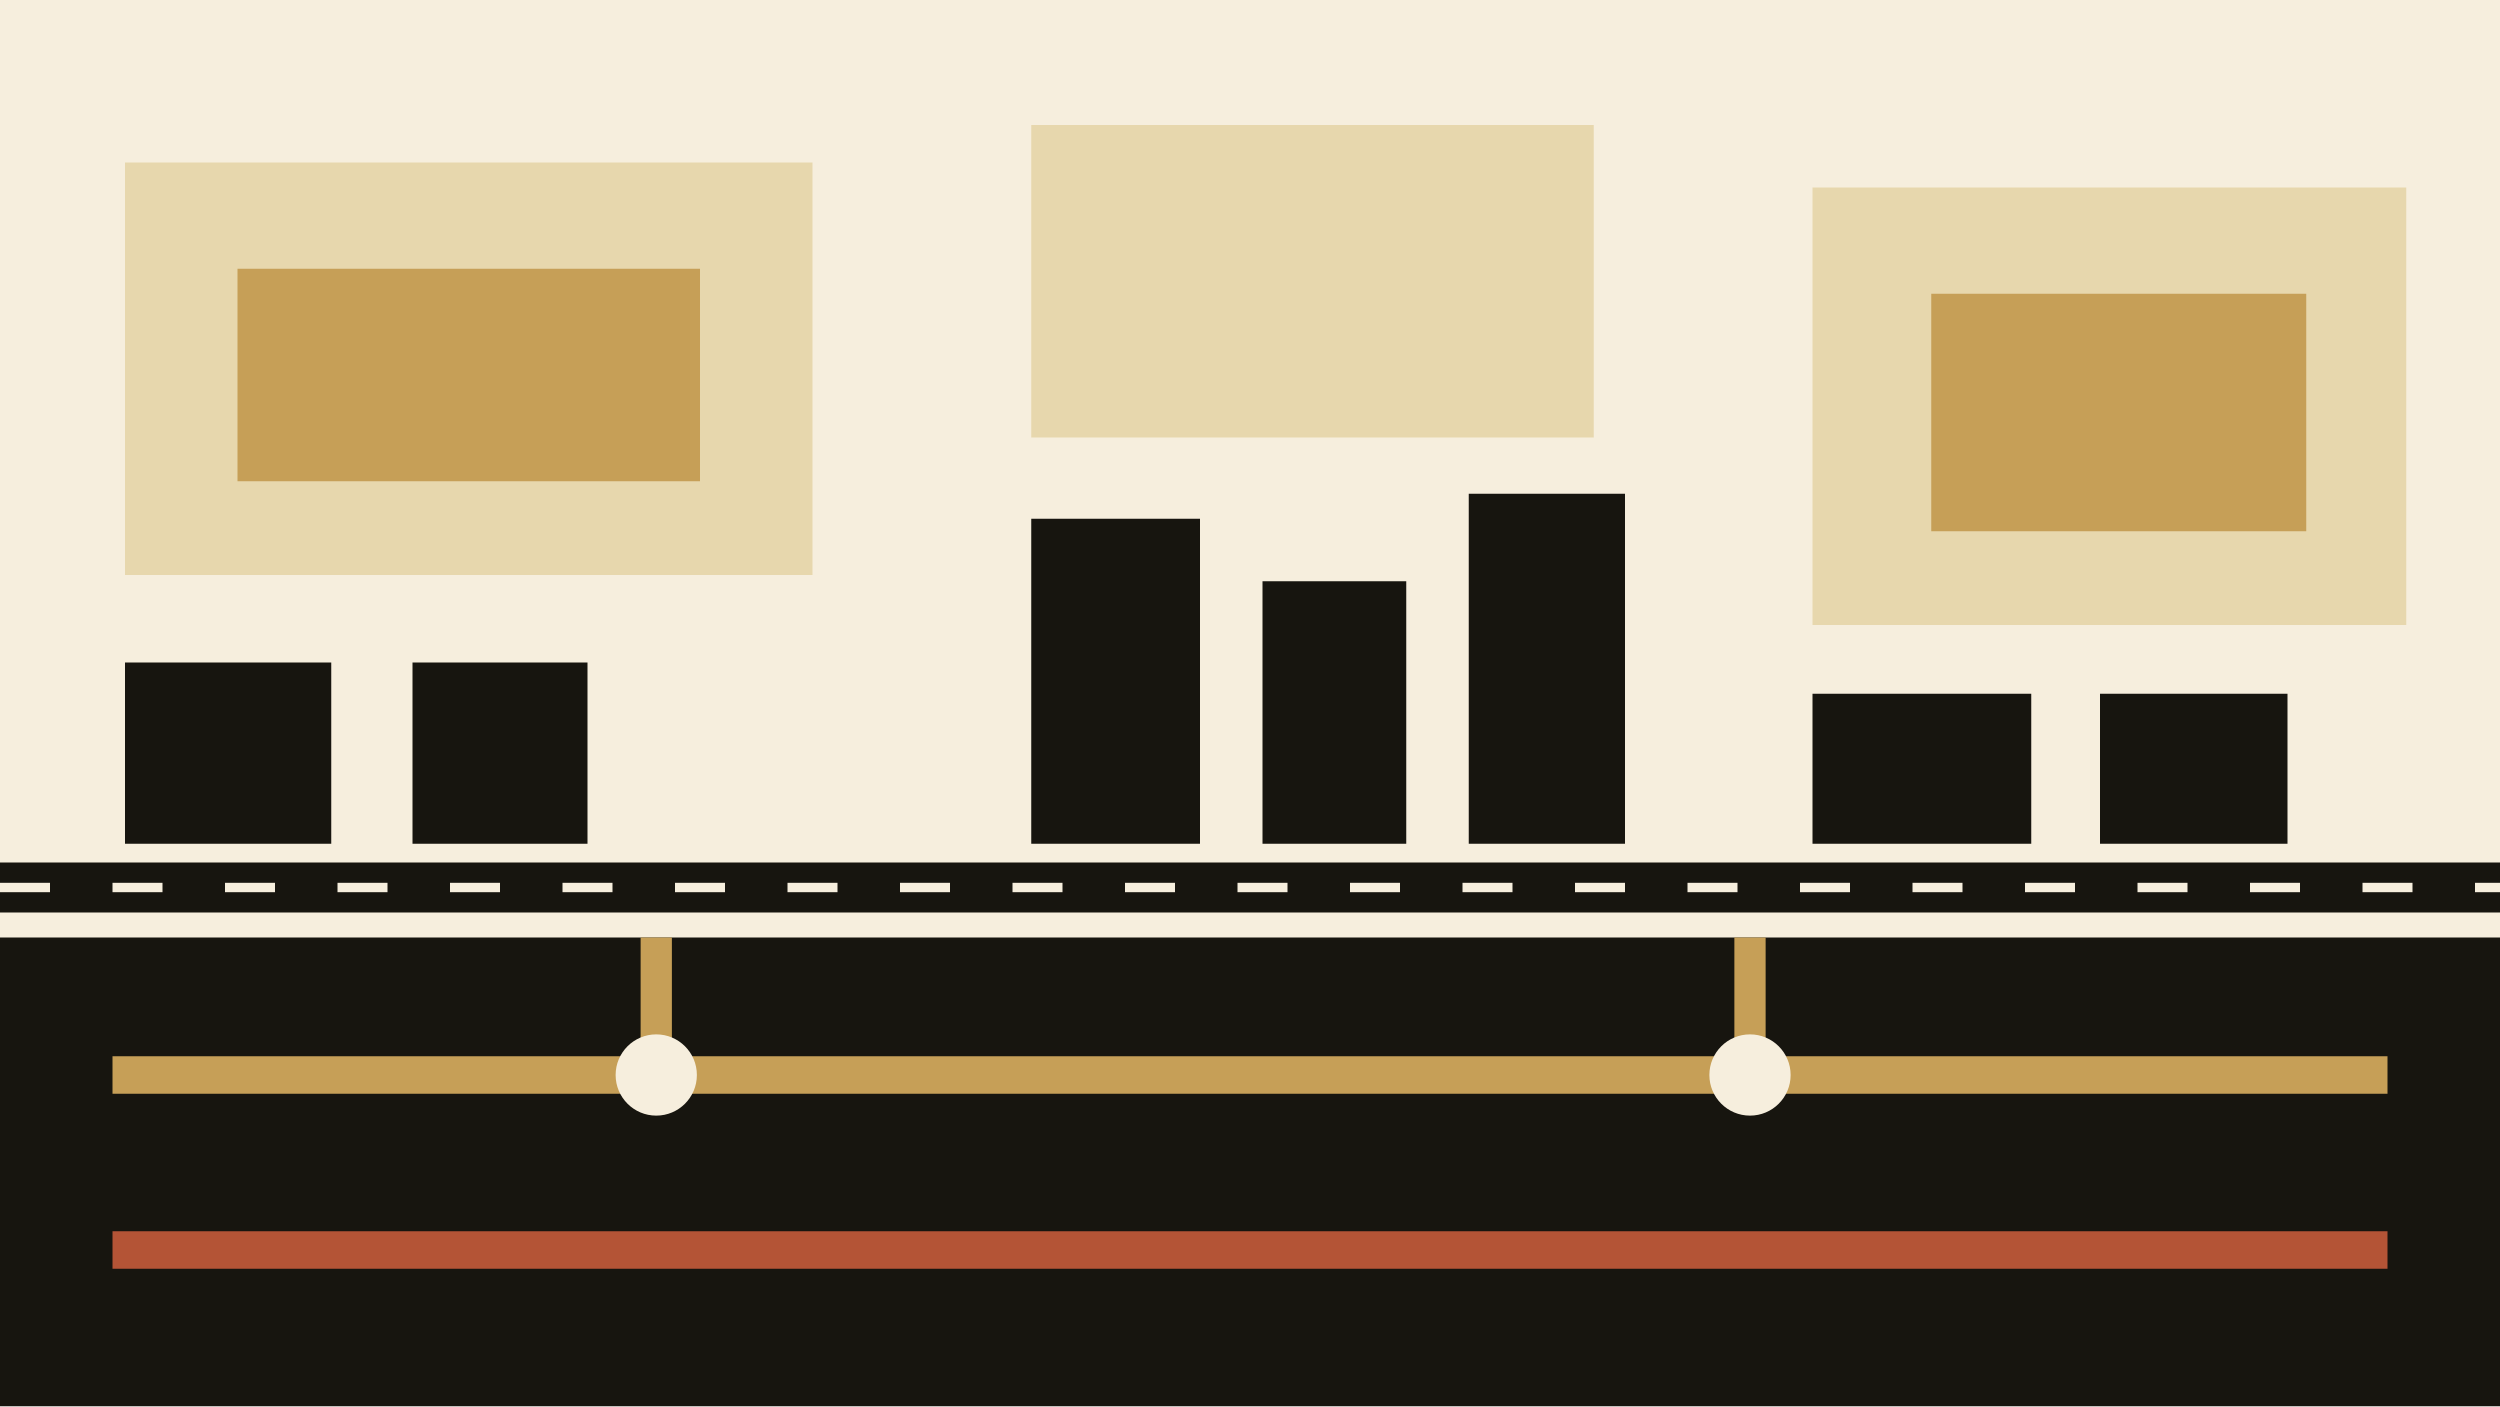
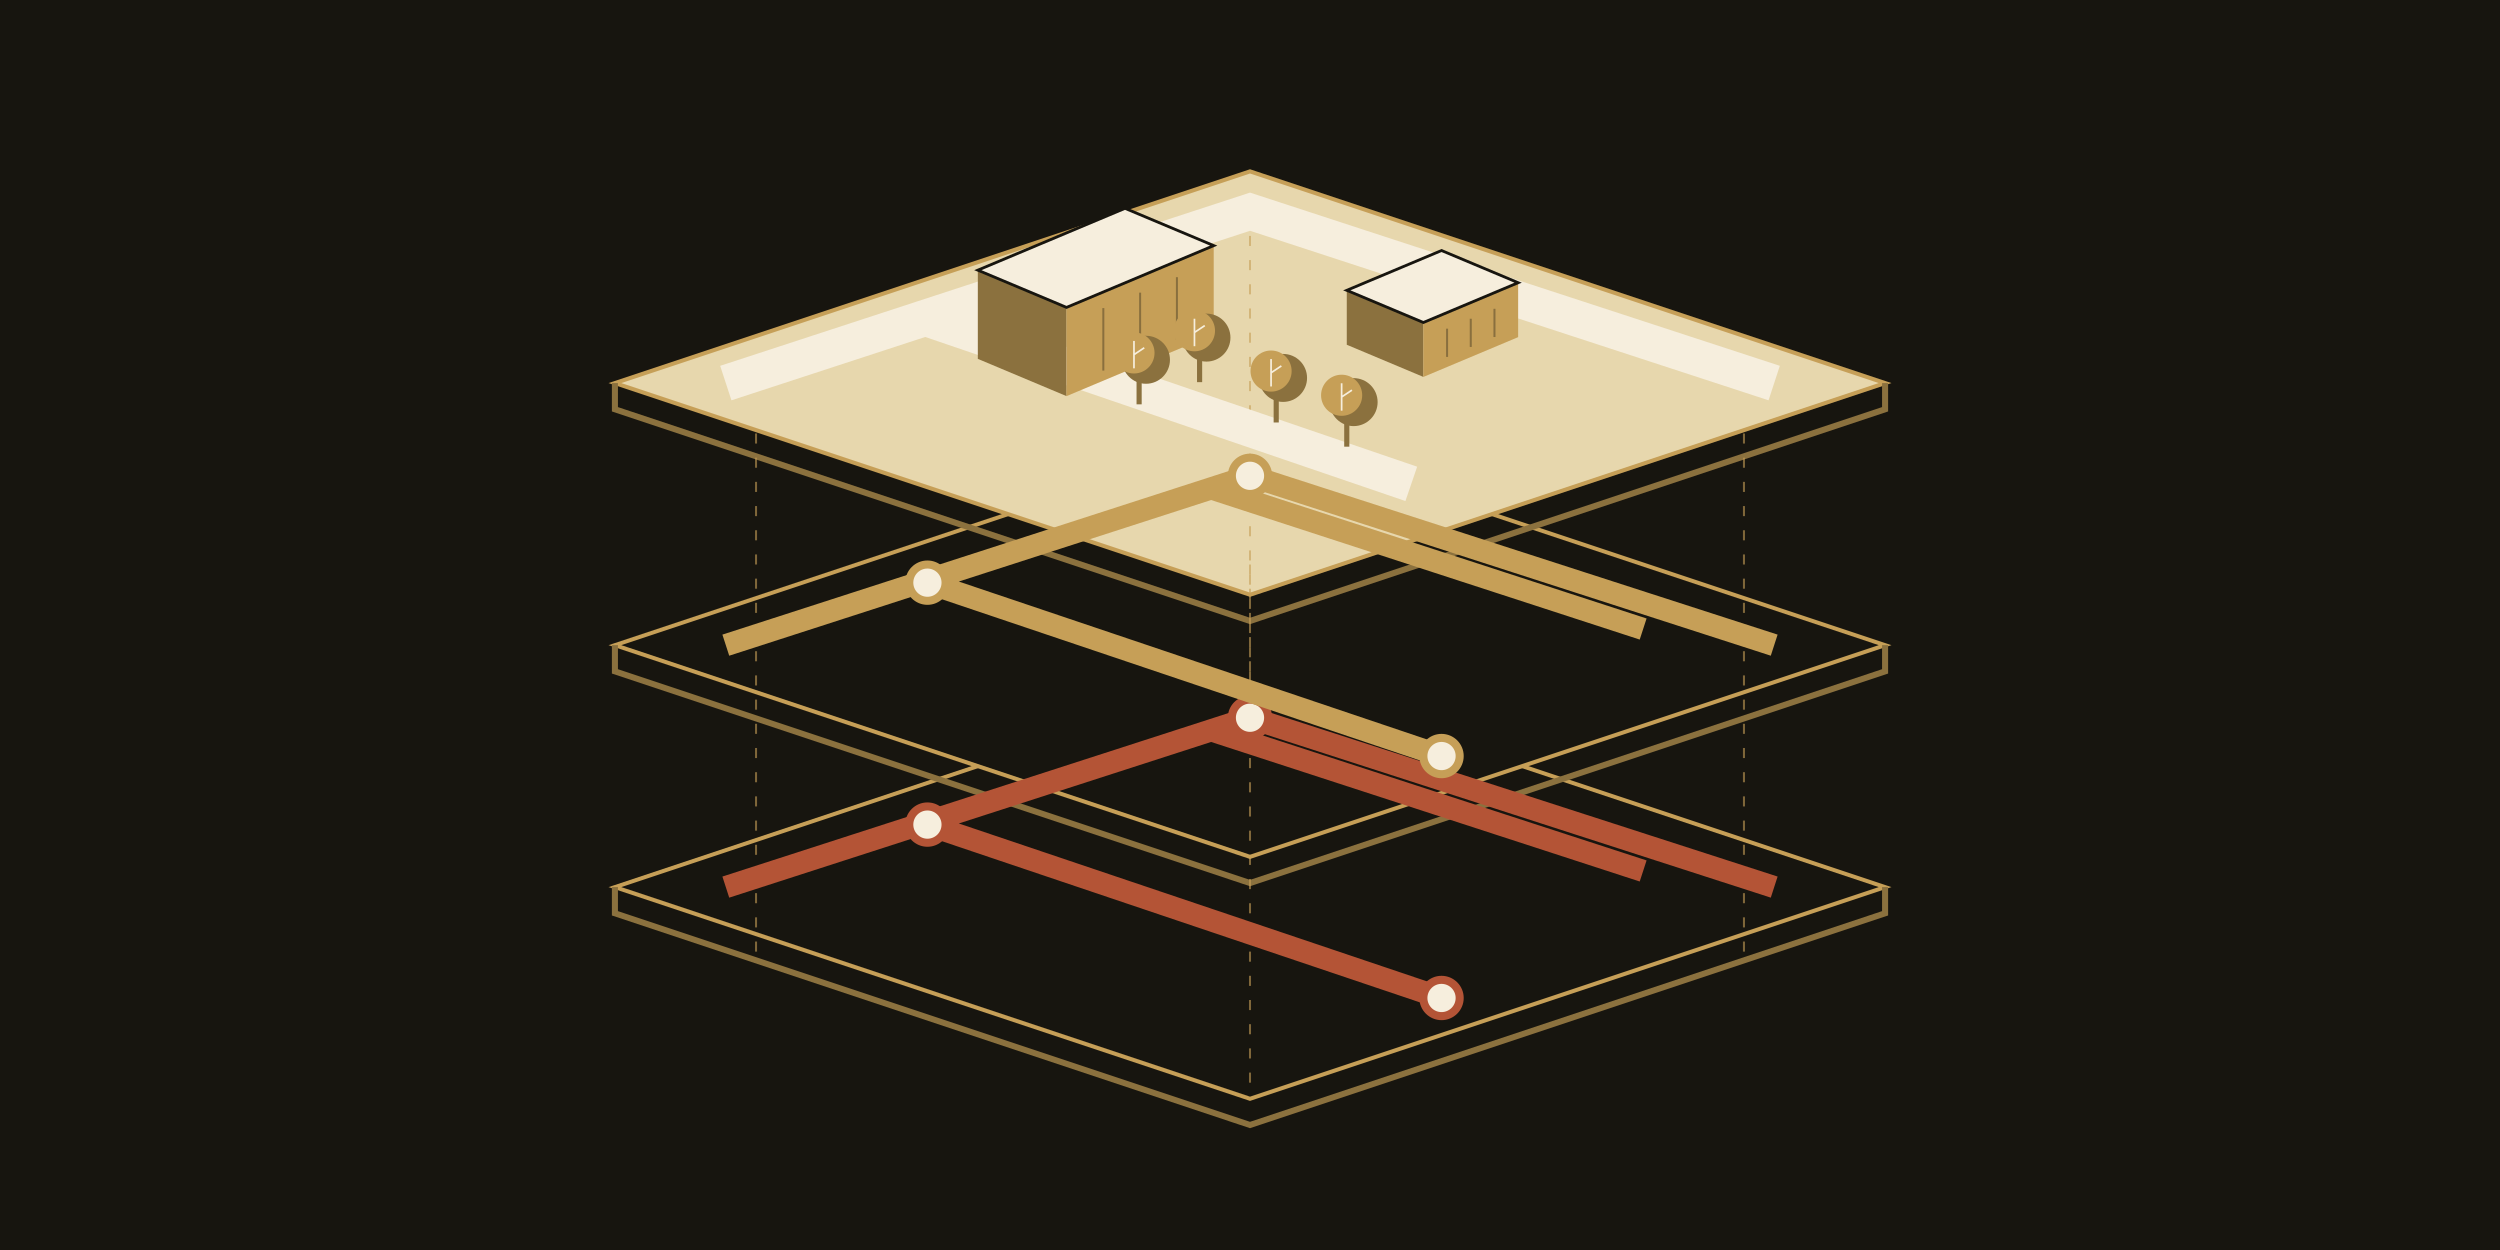
- <svg xmlns="http://www.w3.org/2000/svg" viewBox="0 0 800 450" role="img" aria-labelledby="title desc">
-   <rect width="800" height="450" fill="#f6eedd" />
-   <rect y="300" width="800" height="150" fill="#17150f" />
-   <g fill="#e7d7ad">
-     <rect x="40" y="52" width="220" height="132" />
-     <rect x="330" y="40" width="180" height="100" />
-     <rect x="580" y="60" width="190" height="140" />
-   </g>
-   <g fill="#c69f57">
-     <rect x="76" y="86" width="148" height="68" />
-     <rect x="618" y="94" width="120" height="76" />
-   </g>
-   <g fill="#17150f">
-     <rect x="330" y="166" width="54" height="104" />
-     <rect x="404" y="186" width="46" height="84" />
-     <rect x="470" y="158" width="50" height="112" />
-     <rect x="40" y="212" width="66" height="58" />
-     <rect x="132" y="212" width="56" height="58" />
-     <rect x="580" y="222" width="70" height="48" />
-     <rect x="672" y="222" width="60" height="48" />
-   </g>
-   <path d="M0 284h800" stroke="#17150f" stroke-width="16" />
-   <path d="M0 284h800" stroke="#f6eedd" stroke-width="3" stroke-dasharray="16 20" />
-   <path d="M36 344h728" stroke="#c69f57" stroke-width="12" />
-   <path d="M36 400h728" stroke="#b45436" stroke-width="12" />
-   <g stroke="#c69f57" stroke-width="10" fill="none">
-     <path d="M210 344v-44M560 344v-44" />
-   </g>
-   <g fill="#f6eedd">
-     <circle cx="210" cy="344" r="13" />
-     <circle cx="560" cy="344" r="13" />
+ <svg xmlns="http://www.w3.org/2000/svg" viewBox="180 0 1240 620" role="img" aria-labelledby="title desc">
+   <rect x="0" y="0" width="1600" height="620" fill="#17150f" />
+   <g transform="translate(800 300)">
+     <path d="M-315 140 0 35 315 140 0 245Z" fill="#17150f" stroke="#c69f57" stroke-width="2" />
+     <path d="M-315 140v13L0 258 315 153v-13" fill="none" stroke="#8b713e" stroke-width="3" />
+     <path d="M-315 20 0 -85 315 20 0 125Z" fill="#17150f" stroke="#c69f57" stroke-width="2" />
+     <path d="M-315 20v13L0 138 315 33v-13" fill="none" stroke="#8b713e" stroke-width="3" />
+     <path d="M-315 -110 0 -215 315 -110 0 -5Z" fill="#e7d7ad" stroke="#c69f57" stroke-width="2" />
+     <path d="M-315 -110v13L0 8 315 -97v-13" fill="none" stroke="#8b713e" stroke-width="3" />
+     <path d="M-245 -85L-245 175" fill="none" stroke="#c69f57" stroke-width="1" stroke-dasharray="5 7" opacity=".6" />
+     <path d="M245 -85L245 175" fill="none" stroke="#c69f57" stroke-width="1" stroke-dasharray="5 7" opacity=".6" />
+     <path d="M0 -195L0 65" fill="none" stroke="#c69f57" stroke-width="1" stroke-dasharray="5 7" opacity=".6" />
+     <path d="M0 -20L0 240" fill="none" stroke="#c69f57" stroke-width="1" stroke-dasharray="5 7" opacity=".6" />
+     <path d="M-260 140 0 56 260 140M-160 109 95 195M-20 62 195 132" fill="none" stroke="#b45436" stroke-width="11" stroke-linejoin="round" />
+     <circle cx="-160" cy="109" r="9" fill="#f6eedd" stroke="#b45436" stroke-width="4" />
+     <circle cx="0" cy="56" r="9" fill="#f6eedd" stroke="#b45436" stroke-width="4" />
+     <circle cx="95" cy="195" r="9" fill="#f6eedd" stroke="#b45436" stroke-width="4" />
+     <path d="M-260 20 0 -64 260 20M-160 -11 95 75M-20 -58 195 12" fill="none" stroke="#c69f57" stroke-width="11" stroke-linejoin="round" />
+     <circle cx="-160" cy="-11" r="9" fill="#f6eedd" stroke="#c69f57" stroke-width="4" />
+     <circle cx="0" cy="-64" r="9" fill="#f6eedd" stroke="#c69f57" stroke-width="4" />
+     <circle cx="95" cy="75" r="9" fill="#f6eedd" stroke="#c69f57" stroke-width="4" />
+     <path d="M-260-110 0-195 260-110M-160-142 80-60" fill="none" stroke="#f6eedd" stroke-width="18" />
+     <path d="M-135 -166l73 -30.66 44 18.48 -73 30.66Z" fill="#c69f57" />
+     <path d="M-135 -166v44l44 18.48v-44Z" fill="#8b713e" />
+     <path d="M-91 -147.52l73 -30.66v44l-73 30.66Z" fill="#c69f57" />
+     <path d="M-135 -166l73 -30.66 44 18.48 -73 30.66Z" fill="#f6eedd" stroke="#17150f" stroke-width="1.4" />
+     <path d="M-72.75 -147.185L-72.75 -116.185" fill="none" stroke="#17150f" stroke-width="1" opacity=".35" />
+     <path d="M-54.5 -154.85L-54.5 -123.85" fill="none" stroke="#17150f" stroke-width="1" opacity=".35" />
+     <path d="M-36.25 -162.515L-36.25 -131.515" fill="none" stroke="#17150f" stroke-width="1" opacity=".35" />
+     <path d="M48 -156l47 -19.74 38 15.96 -47 19.74Z" fill="#c69f57" />
+     <path d="M48 -156v27l38 15.96v-27Z" fill="#8b713e" />
+     <path d="M86 -140.04l47 -19.74v27l-47 19.74Z" fill="#c69f57" />
+     <path d="M48 -156l47 -19.74 38 15.96 -47 19.74Z" fill="#f6eedd" stroke="#17150f" stroke-width="1.4" />
+     <path d="M97.75 -136.975L97.75 -122.975" fill="none" stroke="#17150f" stroke-width="1" opacity=".35" />
+     <path d="M109.5 -141.91L109.5 -127.91" fill="none" stroke="#17150f" stroke-width="1" opacity=".35" />
+     <path d="M121.25 -146.845L121.25 -132.845" fill="none" stroke="#17150f" stroke-width="1" opacity=".35" />
+     <g transform="translate(-55 -119) scale(0.85)">
+       <path d="M0 0v23" fill="none" stroke="#8b713e" stroke-width="3" />
+       <circle cx="4" cy="-3" r="14" fill="#8b713e" />
+       <circle cx="-3" cy="-7" r="12" fill="#c69f57" />
+       <path d="M-3 -14v16m0-8 6-4" fill="none" stroke="#f6eedd" stroke-width="1" />
+     </g>
+     <g transform="translate(-25 -130) scale(0.85)">
+       <path d="M0 0v23" fill="none" stroke="#8b713e" stroke-width="3" />
+       <circle cx="4" cy="-3" r="14" fill="#8b713e" />
+       <circle cx="-3" cy="-7" r="12" fill="#c69f57" />
+       <path d="M-3 -14v16m0-8 6-4" fill="none" stroke="#f6eedd" stroke-width="1" />
+     </g>
+     <g transform="translate(13 -110) scale(0.85)">
+       <path d="M0 0v23" fill="none" stroke="#8b713e" stroke-width="3" />
+       <circle cx="4" cy="-3" r="14" fill="#8b713e" />
+       <circle cx="-3" cy="-7" r="12" fill="#c69f57" />
+       <path d="M-3 -14v16m0-8 6-4" fill="none" stroke="#f6eedd" stroke-width="1" />
+     </g>
+     <g transform="translate(48 -98) scale(0.85)">
+       <path d="M0 0v23" fill="none" stroke="#8b713e" stroke-width="3" />
+       <circle cx="4" cy="-3" r="14" fill="#8b713e" />
+       <circle cx="-3" cy="-7" r="12" fill="#c69f57" />
+       <path d="M-3 -14v16m0-8 6-4" fill="none" stroke="#f6eedd" stroke-width="1" />
+     </g>
  </g>
</svg>
